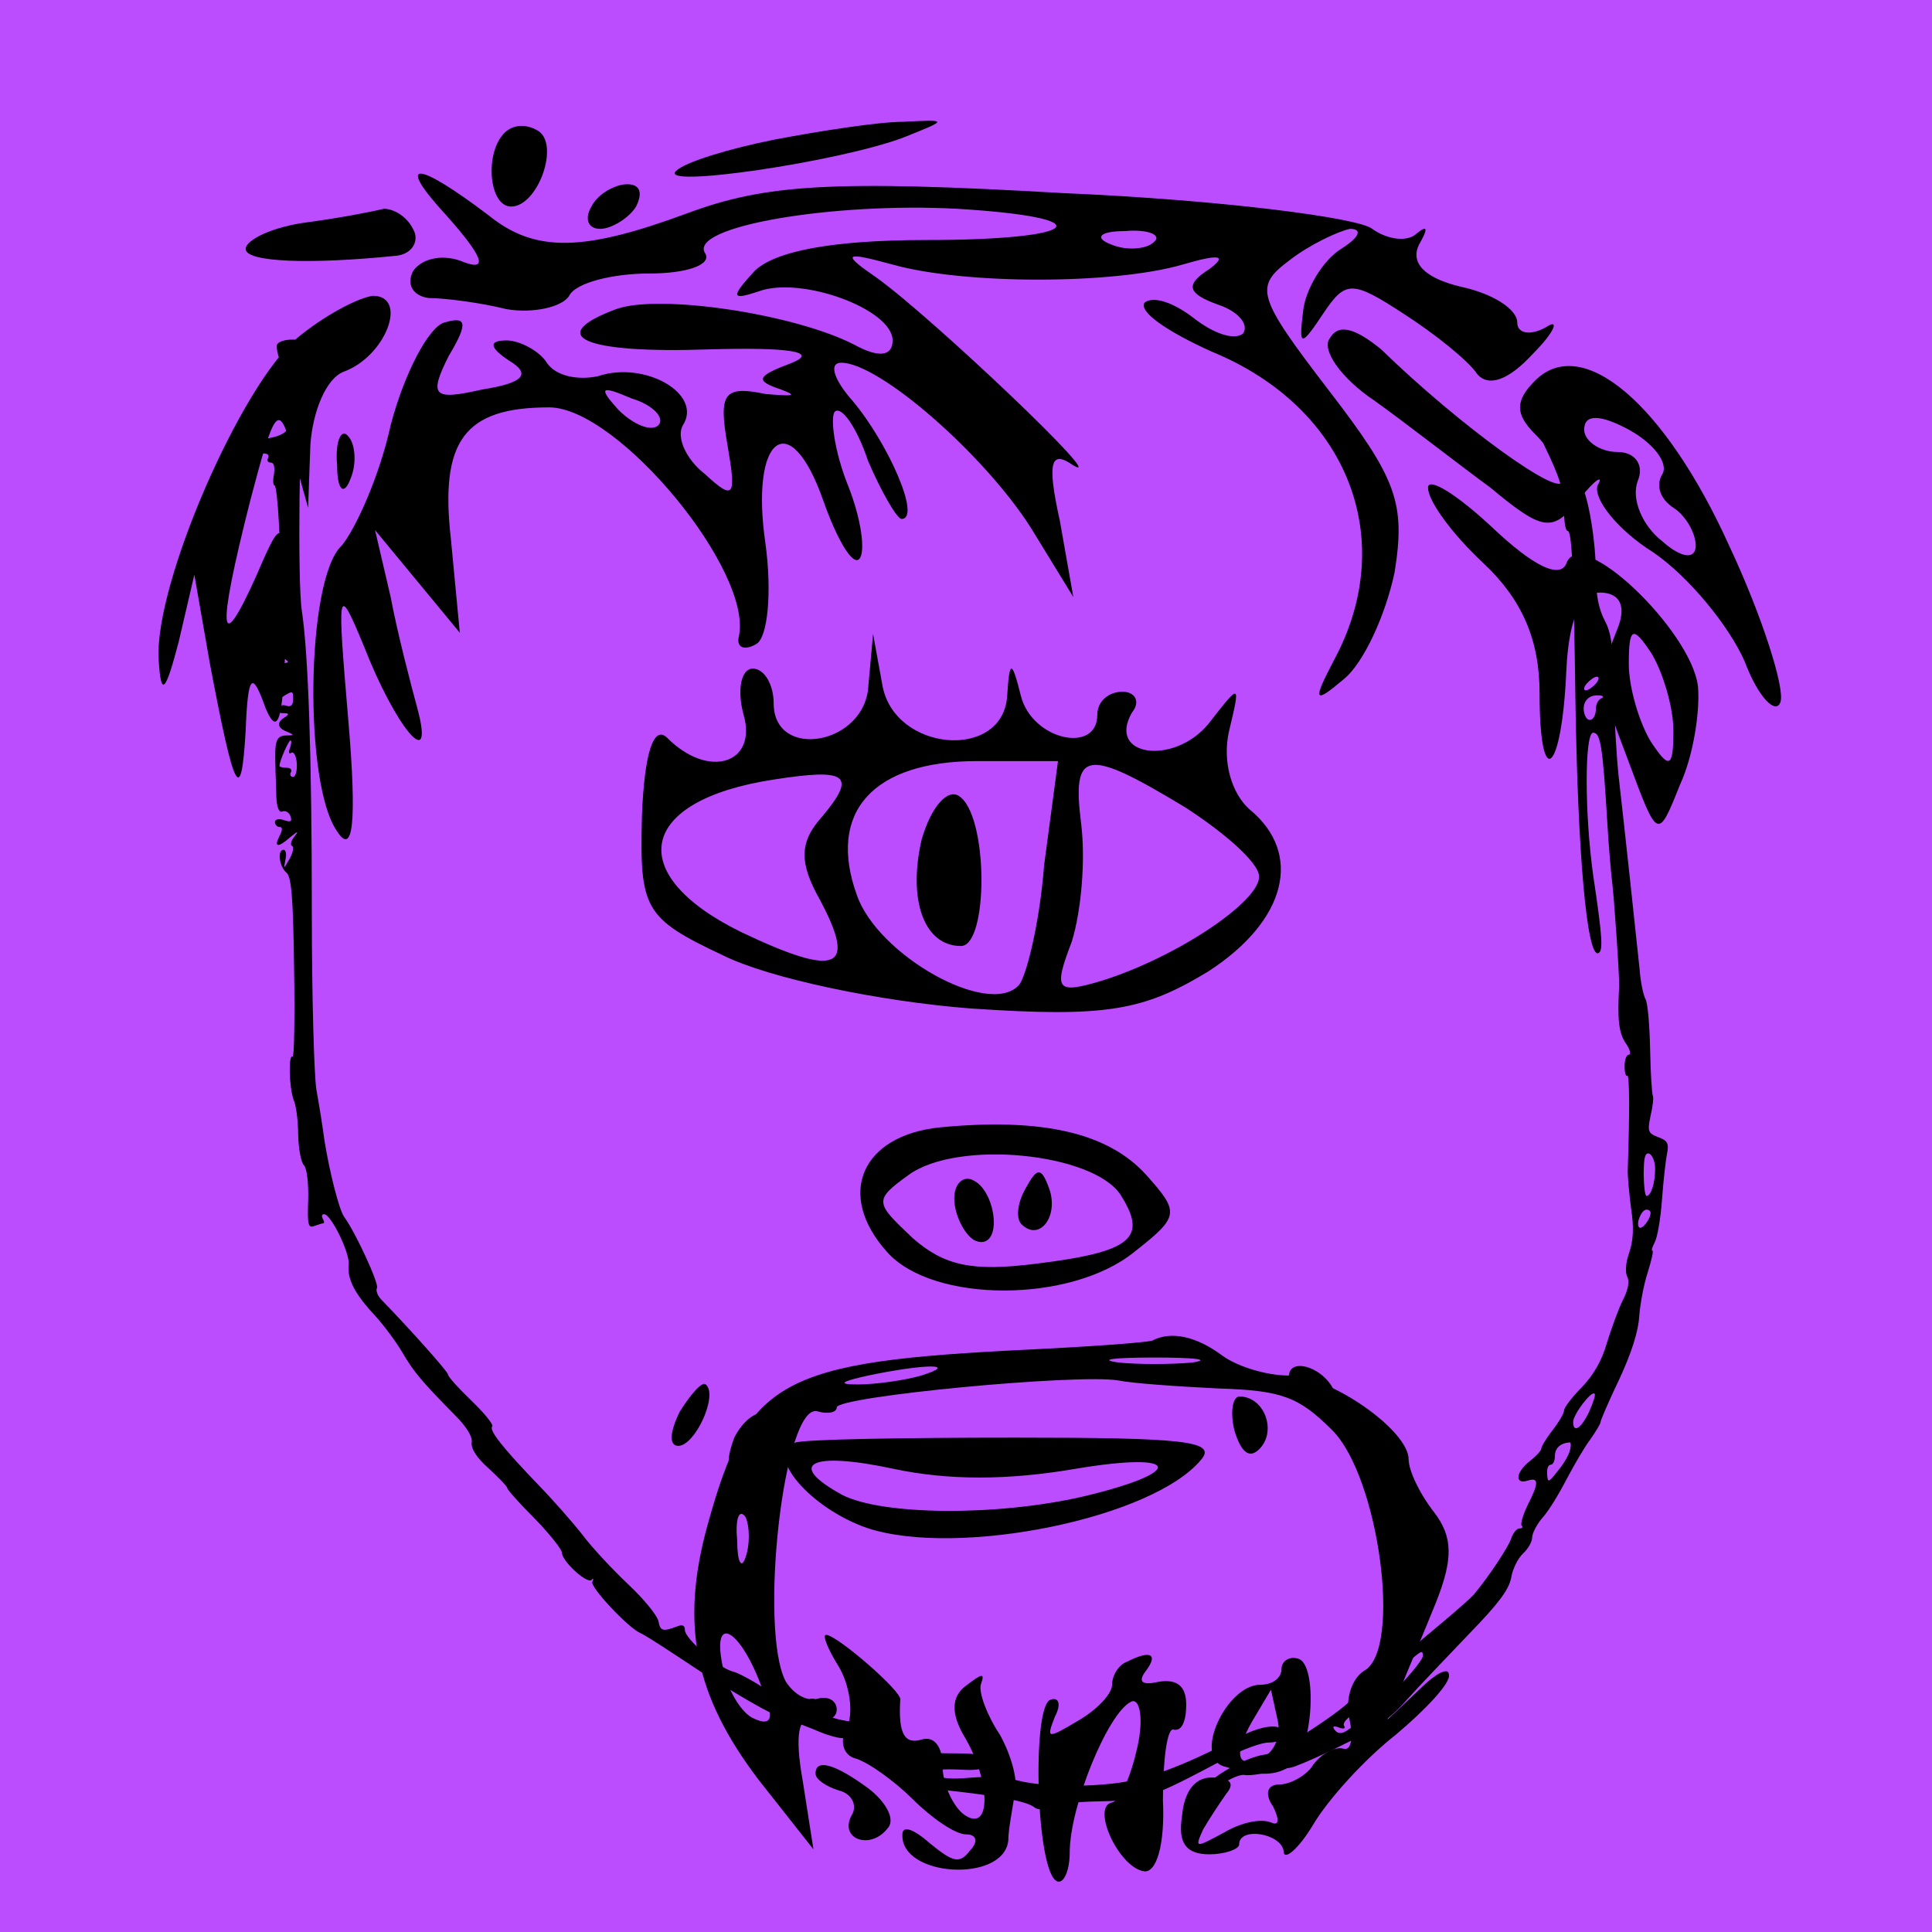
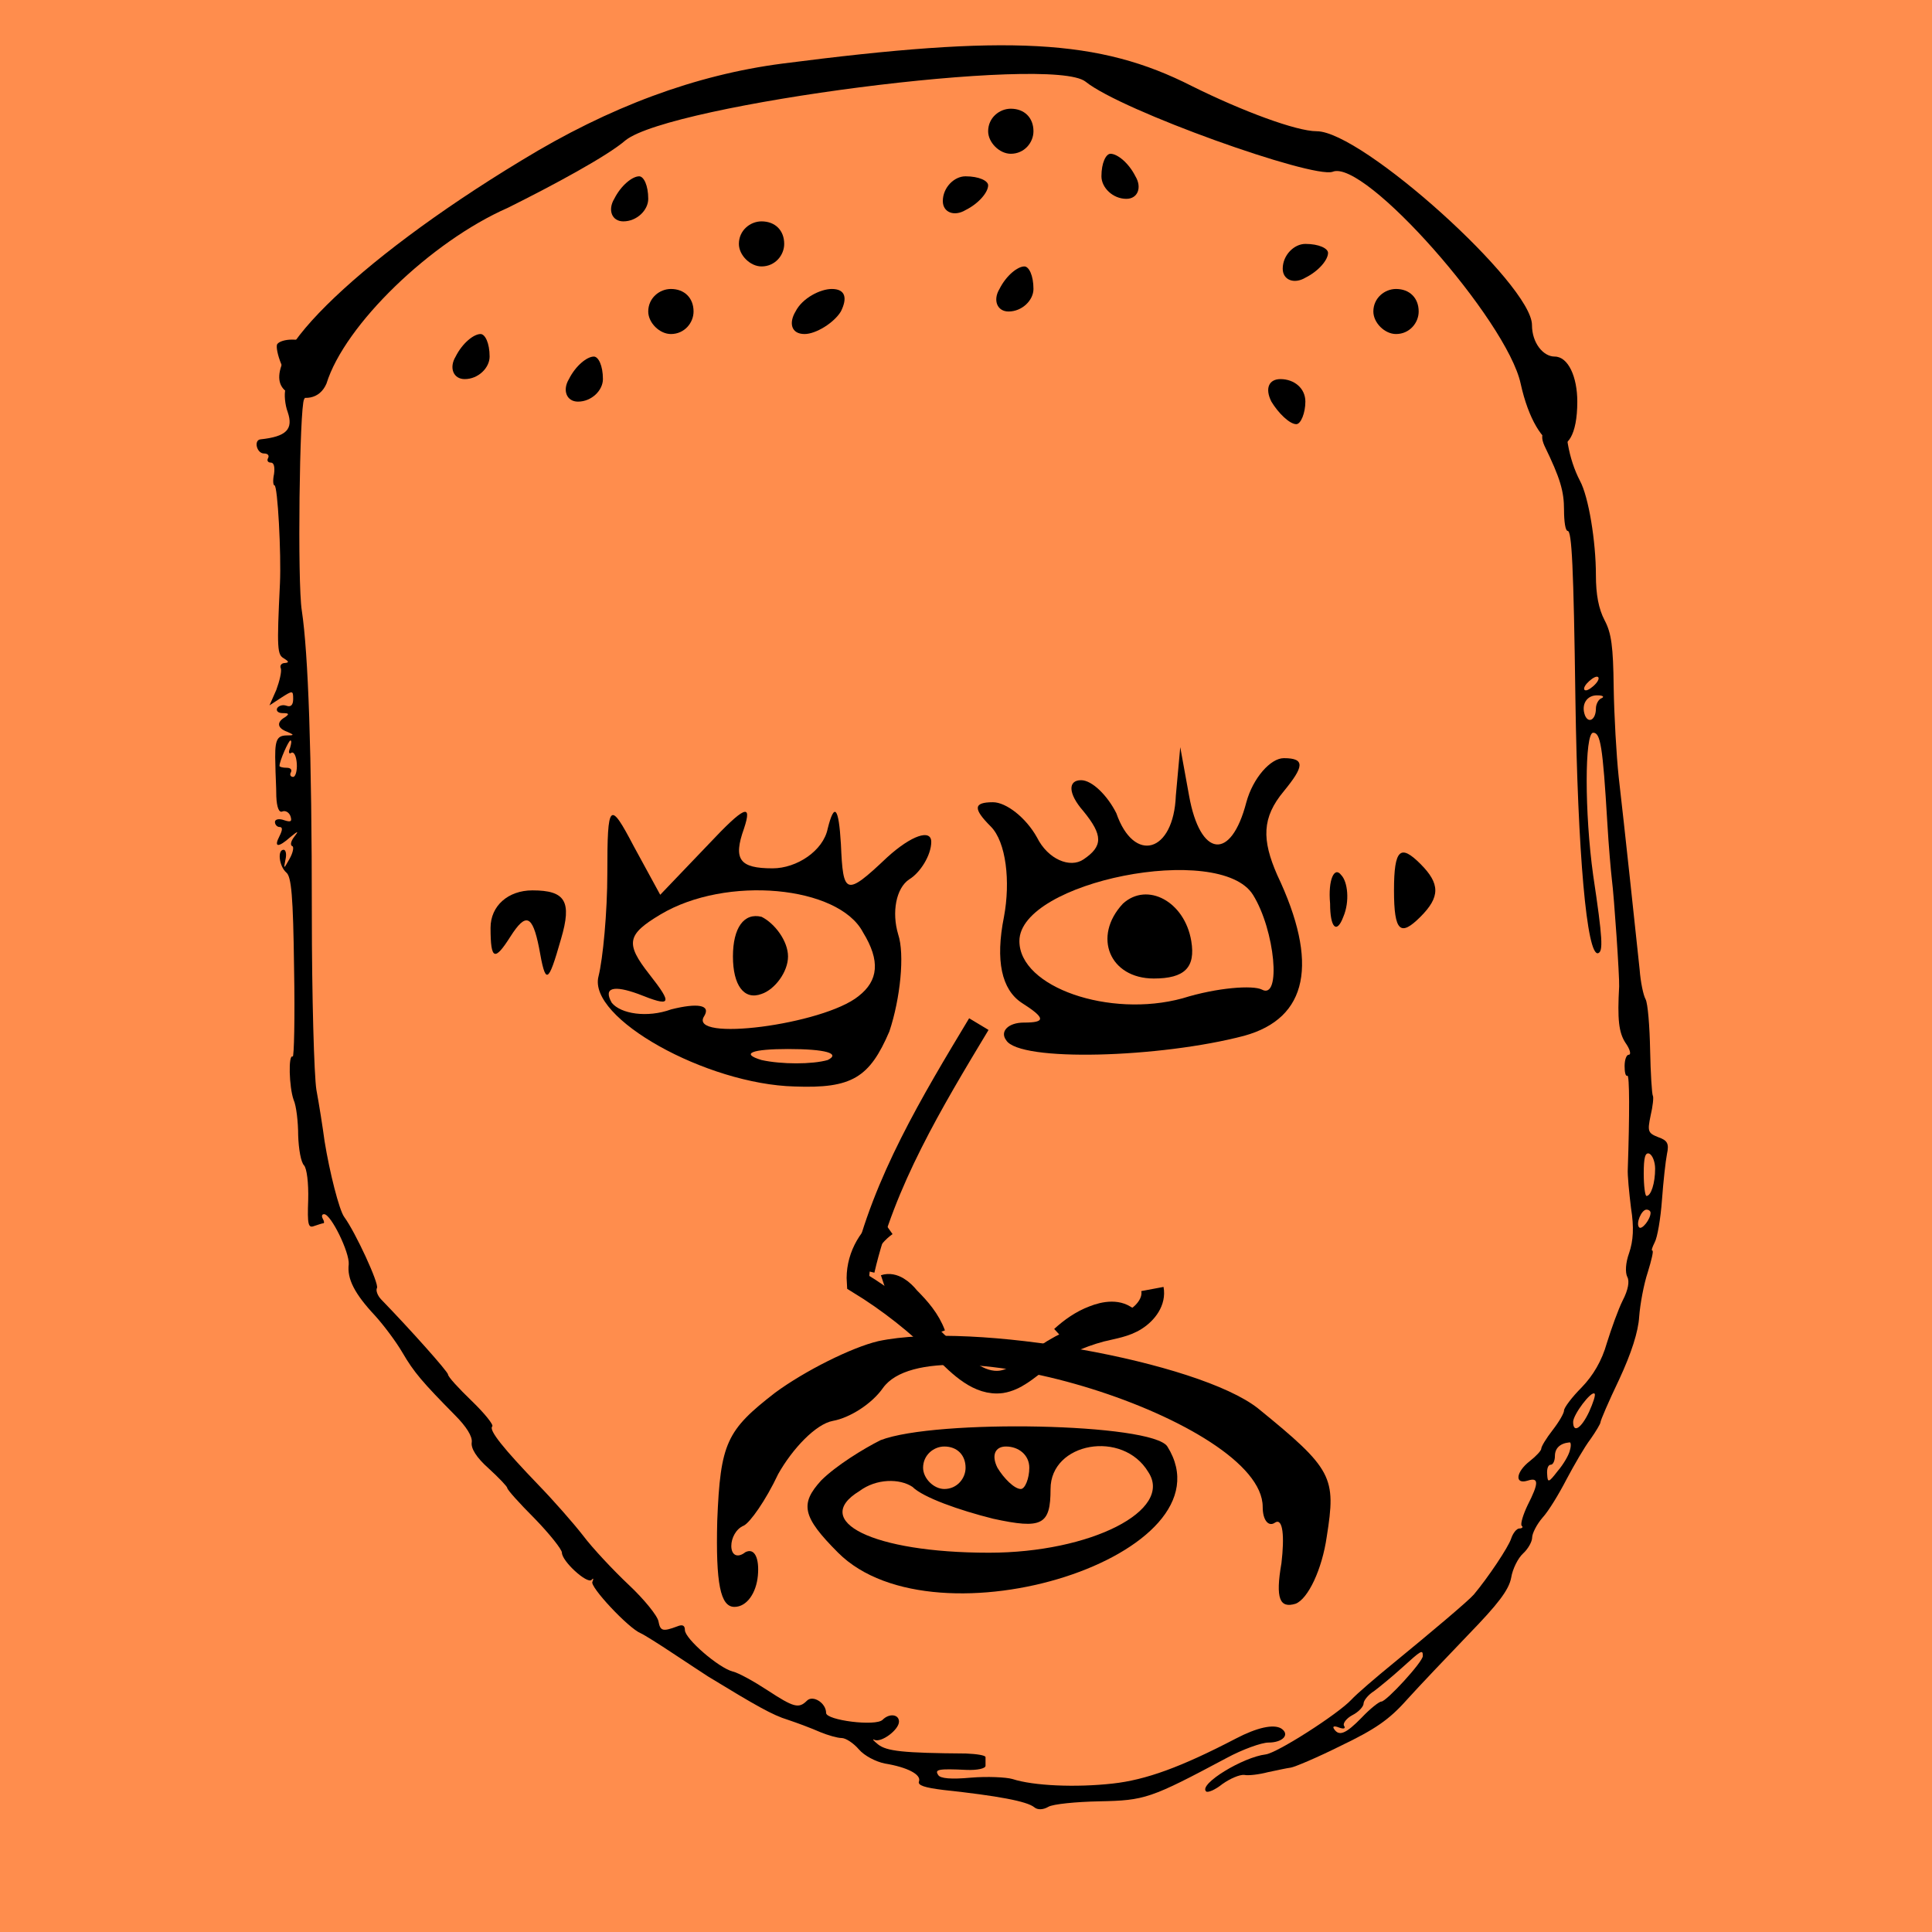
<svg xmlns="http://www.w3.org/2000/svg" width="256" height="256" viewBox="0 0 256 256" fill="none">
-   <g id="Frame 43">
-     <rect width="256" height="256" fill="#BB4DFF" />
+   <g id="Frame 46">
+     <rect width="256" height="256" fill="#4DDFFF" />
+     <rect width="256" height="256" fill="#4DDFFF" />
+     <rect width="256" height="256" fill="#FF8D4D" />
  </g>
  <g id="head">
    <path id="Vector" d="M36.733 45.604C36.552 45.905 36.794 47.112 37.276 48.259C37.759 49.406 38.001 50.915 37.82 51.579C37.639 52.243 37.759 53.631 38.121 54.597C38.906 56.89 37.94 57.856 34.5 58.218C33.595 58.339 34.017 60.089 34.983 60.089C35.466 60.089 35.707 60.331 35.526 60.693C35.345 60.995 35.466 61.296 35.888 61.296C36.311 61.296 36.431 61.9 36.311 62.805C36.13 63.65 36.19 64.314 36.371 64.314C36.794 64.314 37.276 73.428 37.095 77.291C36.673 86.043 36.733 86.767 37.639 87.25C38.303 87.672 38.303 87.793 37.759 87.853C37.276 87.853 37.035 88.216 37.216 88.578C37.337 89 37.035 90.268 36.612 91.415L35.707 93.467L37.276 92.441C38.785 91.475 38.846 91.475 38.846 92.622C38.846 93.406 38.544 93.708 38.001 93.527C37.518 93.346 36.975 93.467 36.733 93.829C36.552 94.191 36.854 94.493 37.458 94.493C38.303 94.493 38.363 94.613 37.759 95.036C36.612 95.7 36.733 96.484 38.061 96.967C39.027 97.39 39.027 97.45 37.88 97.45C36.612 97.51 36.371 98.174 36.492 101.434C36.492 102.399 36.612 104.27 36.612 105.538C36.673 106.987 36.975 107.711 37.397 107.53C37.82 107.349 38.303 107.65 38.484 108.133C38.725 108.858 38.544 108.978 37.639 108.677C36.975 108.435 36.431 108.556 36.431 108.918C36.431 109.28 36.733 109.582 37.035 109.582C37.458 109.582 37.458 109.944 37.035 110.789C36.25 112.298 36.854 112.358 38.484 110.91C39.51 110.065 39.63 110.065 38.966 110.91C38.544 111.453 38.423 111.996 38.725 112.117C38.966 112.177 38.846 112.962 38.363 113.807C37.578 115.195 37.578 115.195 37.82 113.928C38.001 113.203 37.88 112.6 37.578 112.6C36.733 112.6 36.975 114.773 37.94 115.618C38.604 116.161 38.846 118.696 38.966 128.293C39.087 134.871 38.966 140.122 38.785 140.002C38.182 139.64 38.303 144.046 38.906 145.736C39.268 146.52 39.51 148.693 39.51 150.444C39.57 152.254 39.872 154.005 40.294 154.427C40.656 154.85 40.898 156.721 40.837 159.014C40.717 162.273 40.837 162.756 41.622 162.455C42.165 162.273 42.709 162.092 42.829 162.092C43.01 162.092 42.95 161.791 42.769 161.489C42.588 161.127 42.648 160.885 42.95 160.885C43.855 160.885 46.33 165.955 46.209 167.525C45.968 169.456 46.994 171.448 49.71 174.345C50.857 175.612 52.486 177.785 53.331 179.234C54.84 181.829 55.987 183.157 60.272 187.503C61.781 189.012 62.626 190.339 62.506 191.124C62.385 191.909 63.109 193.116 64.739 194.564C66.127 195.832 67.213 196.979 67.213 197.16C67.213 197.401 68.843 199.212 70.835 201.204C72.827 203.256 74.456 205.308 74.456 205.73C74.456 206.877 77.776 209.895 78.379 209.352C78.621 209.05 78.681 209.171 78.5 209.593C78.078 210.197 83.268 215.75 84.898 216.414C85.32 216.595 87.252 217.802 89.244 219.13C91.236 220.458 93.288 221.785 93.831 222.147C100.168 226.01 102.402 227.278 104.393 227.881C105.661 228.304 107.592 229.028 108.679 229.511C109.705 229.934 110.972 230.296 111.515 230.296C112.059 230.296 113.085 230.96 113.809 231.805C114.533 232.65 116.042 233.434 117.249 233.676C120.207 234.159 122.078 235.124 121.776 236.03C121.535 236.573 122.561 236.875 124.975 237.176C132.278 237.961 136.081 238.685 137.046 239.47C137.469 239.832 138.193 239.832 138.917 239.41C139.521 239.047 142.599 238.746 145.677 238.685C151.713 238.565 152.437 238.323 162.517 232.951C164.629 231.805 167.164 230.899 168.07 230.899C170.001 230.899 170.967 229.813 169.76 229.028C168.734 228.425 166.561 228.907 163.784 230.356C156.481 234.159 151.834 235.849 147.428 236.331C142.539 236.875 136.926 236.633 134.149 235.728C133.304 235.486 130.83 235.366 128.657 235.547C126.061 235.788 124.552 235.667 124.311 235.185C123.828 234.46 124.311 234.34 128.053 234.521C129.502 234.581 130.588 234.34 130.588 233.977C130.588 233.615 130.588 233.132 130.588 232.831C130.588 232.589 129.441 232.408 127.993 232.348C119.664 232.287 117.491 232.046 116.344 231.141C115.74 230.658 115.499 230.356 115.861 230.537C116.766 230.96 119.12 229.209 119.12 228.123C119.12 227.157 117.853 226.976 116.948 227.881C116.042 228.787 109.463 227.942 109.463 226.976C109.463 225.648 107.713 224.562 106.928 225.346C105.842 226.433 105.178 226.252 101.677 223.958C99.927 222.811 97.875 221.665 97.09 221.484C95.219 221.001 90.753 217.138 90.753 215.991C90.753 215.388 90.451 215.206 89.727 215.508C87.795 216.233 87.493 216.112 87.252 214.844C87.131 214.12 85.381 211.947 83.329 210.016C81.277 208.084 78.5 205.127 77.233 203.437C75.965 201.807 73.309 198.789 71.378 196.798C66.731 191.969 64.739 189.494 65.222 189.012C65.463 188.83 64.196 187.261 62.506 185.632C60.755 183.942 59.367 182.433 59.367 182.131C59.367 181.769 54.418 176.216 50.555 172.232C50.012 171.689 49.77 170.965 49.951 170.663C50.253 170.12 47.115 163.3 45.606 161.247C44.942 160.342 43.674 155.332 43.01 151.228C42.769 149.417 42.286 146.339 41.924 144.408C41.622 142.537 41.32 132.035 41.32 121.17C41.32 99.623 40.837 86.525 39.992 80.912C39.389 77.17 39.691 53.933 40.294 52.907C40.536 52.605 40.415 52.182 40.113 52.001C39.811 51.76 39.691 50.13 39.872 48.32C40.234 45.06 40.173 45 38.665 45C37.82 45 36.975 45.241 36.733 45.604ZM38.423 99.14C38.182 99.683 38.303 99.985 38.604 99.744C38.966 99.563 39.268 100.227 39.328 101.192C39.389 102.158 39.148 102.943 38.846 102.943C38.484 102.943 38.363 102.641 38.544 102.339C38.725 101.977 38.484 101.735 38.001 101.735C37.458 101.735 37.035 101.615 37.035 101.494C37.035 100.83 38.242 98.114 38.484 98.114C38.665 98.114 38.604 98.537 38.423 99.14Z" fill="black" />
    <path id="Vector_2" d="M205.129 51.036C204.948 51.337 204.948 52.605 205.189 53.752C205.431 55.14 205.31 56.226 204.827 56.77C204.224 57.494 204.224 58.097 204.646 59.063C206.759 63.409 207.241 65.099 207.241 67.573C207.241 69.082 207.422 70.35 207.724 70.35C208.267 70.35 208.509 74.937 208.75 92.682C209.052 112.962 210.259 126.784 211.768 126.301C212.432 126.059 212.372 124.43 211.104 115.98C209.957 107.771 209.957 97.088 211.104 97.088C212.07 97.088 212.372 98.838 212.975 108.978C213.156 112.117 213.458 115.497 213.579 116.523C213.881 118.816 214.605 129.5 214.545 130.707C214.303 135.052 214.484 136.803 215.39 138.191C215.993 139.036 216.174 139.76 215.812 139.76C215.51 139.76 215.269 140.424 215.269 141.269C215.269 142.054 215.39 142.657 215.631 142.537C215.933 142.356 215.933 147.848 215.691 154.85C215.631 155.695 215.872 158.048 216.114 160.04C216.536 162.696 216.416 164.386 215.872 166.016C215.39 167.343 215.329 168.611 215.631 169.214C215.933 169.758 215.752 170.904 215.027 172.293C214.424 173.5 213.519 176.035 212.915 177.966C212.251 180.32 211.104 182.252 209.595 183.821C208.267 185.149 207.241 186.537 207.241 186.899C207.241 187.261 206.578 188.408 205.733 189.494C204.888 190.581 204.224 191.667 204.224 191.969C204.224 192.21 203.56 192.935 202.715 193.599C200.844 195.047 200.663 196.737 202.413 196.194C203.922 195.711 203.922 196.496 202.413 199.453C201.809 200.721 201.447 201.928 201.628 202.169C201.87 202.35 201.689 202.531 201.326 202.531C200.964 202.531 200.481 203.135 200.24 203.859C199.878 205.006 197.162 209.05 195.291 211.283C194.566 212.128 189.617 216.293 184.608 220.397C182.314 222.268 179.779 224.441 179.055 225.226C177.244 227.157 169.217 232.287 167.708 232.469C164.69 232.831 158.835 236.392 159.801 237.357C159.982 237.599 161.008 237.176 161.974 236.392C163 235.667 164.267 235.124 164.871 235.185C165.414 235.305 166.863 235.124 168.009 234.822C169.156 234.581 170.544 234.279 171.027 234.219C171.51 234.159 174.528 232.891 177.667 231.322C182.193 229.149 184.064 227.881 186.418 225.226C188.108 223.355 191.79 219.492 194.627 216.534C198.49 212.551 199.938 210.68 200.24 209.05C200.421 207.903 201.145 206.455 201.809 205.851C202.473 205.248 203.016 204.282 203.016 203.739C203.016 203.195 203.62 201.988 204.405 201.083C205.189 200.238 206.578 197.944 207.543 196.073C208.569 194.142 209.957 191.728 210.742 190.702C211.466 189.675 212.07 188.649 212.07 188.468C212.07 188.227 213.156 185.692 214.545 182.795C216.174 179.294 217.08 176.457 217.2 174.466C217.321 172.836 217.804 170.18 218.347 168.551C218.83 166.981 219.132 165.714 218.951 165.714C218.77 165.714 218.951 165.231 219.252 164.627C219.615 163.963 220.037 161.489 220.218 159.014C220.399 156.54 220.701 153.823 220.882 152.918C221.184 151.53 220.942 151.107 219.735 150.685C218.347 150.142 218.287 149.9 218.709 147.848C219.011 146.581 219.132 145.373 219.011 145.192C218.89 145.011 218.709 142.235 218.649 139.096C218.589 136.018 218.347 132.94 218.045 132.397C217.744 131.854 217.381 130.103 217.261 128.474C216.838 124.49 215.209 109.159 214.484 102.943C214.182 100.106 213.881 94.794 213.82 91.052C213.76 85.68 213.519 83.87 212.613 82.18C211.829 80.671 211.466 78.8 211.466 76.204C211.466 71.738 210.501 65.823 209.354 63.711C207.845 60.813 207.181 57.011 207.604 53.691C207.966 50.673 207.905 50.432 206.759 50.432C206.034 50.432 205.31 50.673 205.129 51.036ZM211.466 90.569C211.044 91.052 210.44 91.475 210.139 91.475C209.776 91.475 209.837 91.052 210.259 90.569C210.682 90.087 211.285 89.664 211.587 89.664C211.949 89.664 211.889 90.087 211.466 90.569ZM212.251 92.501C211.829 92.622 211.466 93.285 211.466 93.889C211.466 95.338 210.501 95.941 210.018 94.794C209.475 93.346 210.259 92.078 211.708 92.139C212.372 92.139 212.613 92.32 212.251 92.501ZM219.313 154.85C219.313 156.781 218.77 158.471 218.166 158.471C217.985 158.471 217.804 157.143 217.804 155.513C217.804 153.401 217.985 152.677 218.528 152.858C218.951 153.039 219.313 153.944 219.313 154.85ZM218.709 160.704C218.709 161.549 217.562 162.998 217.2 162.636C216.717 162.153 217.502 160.282 218.166 160.282C218.468 160.282 218.709 160.463 218.709 160.704ZM210.561 187.08C209.535 189.253 208.449 189.977 208.449 188.408C208.449 187.442 210.863 184.243 211.285 184.666C211.466 184.787 211.104 185.873 210.561 187.08ZM208.026 192.15C207.905 192.754 207.181 194.021 206.396 194.927C205.189 196.496 205.069 196.496 205.008 195.349C204.948 194.625 205.129 194.082 205.491 194.082C205.793 194.082 206.034 193.538 206.034 192.935C206.034 191.909 206.698 191.245 207.966 191.124C208.147 191.064 208.207 191.547 208.026 192.15ZM188.531 219.431C188.531 220.216 183.702 225.467 183.038 225.467C182.737 225.467 181.529 226.433 180.443 227.58C178.33 229.752 177.425 230.115 176.761 229.089C176.52 228.726 176.822 228.666 177.425 228.907C178.089 229.149 178.33 229.028 178.089 228.666C177.908 228.364 178.391 227.7 179.175 227.278C180.02 226.855 180.684 226.131 180.684 225.709C180.684 225.346 181.288 224.562 182.073 224.079C182.797 223.536 184.487 222.147 185.754 221.001C188.35 218.647 188.531 218.526 188.531 219.431Z" fill="black" />
  </g>
-   <g>
-     <path d="M66.84 17.613C64.18 20.273 64.771 27.369 67.727 27.369C71.274 27.369 74.23 19.091 71.274 17.317C69.796 16.43 68.023 16.43 66.84 17.613Z" fill="black" />
-     <path d="M102.608 18.5C96.696 19.682 90.784 21.456 89.602 22.639C86.941 25.004 111.181 21.456 119.753 18.204C125.665 15.839 125.665 15.839 119.753 16.134C116.501 16.134 108.816 17.317 102.608 18.5Z" fill="black" />
-     <path d="M59.155 28.552C63.884 33.873 64.771 35.943 61.52 34.761C58.859 33.578 55.903 34.169 54.721 35.943C53.834 37.717 54.721 39.195 56.79 39.491C58.859 39.491 63.589 40.082 67.136 40.969C70.683 41.561 74.526 40.674 75.413 39.195C76.3 37.421 81.325 36.239 86.055 36.239C91.08 36.239 94.331 35.056 93.445 33.578C91.08 30.03 110.294 26.778 126.848 27.665C146.357 28.847 143.401 31.804 122.709 31.804C110.294 31.804 102.608 33.282 99.948 35.943C96.696 39.491 96.992 39.787 100.539 38.604C106.155 36.535 118.275 40.969 118.275 45.109C118.275 47.178 116.501 47.474 113.25 45.7C105.269 41.561 87.237 38.9 81.62 40.969C72.161 44.517 77.186 46.883 94.036 46.291C104.382 45.996 108.52 46.587 104.973 48.065C100.243 49.839 99.948 50.43 103.495 51.613C105.86 52.5 104.973 52.5 101.426 52.204C95.809 51.022 95.218 52.204 96.4 59.005C97.583 65.805 97.287 66.396 93.445 62.848C90.784 60.779 89.602 57.822 90.489 56.344C93.149 52.204 85.463 47.77 79.256 49.839C76.595 50.43 73.639 49.839 72.457 48.065C71.57 46.587 68.91 45.109 67.136 45.109C64.771 45.109 64.771 45.996 67.431 47.77C70.388 49.544 69.501 50.726 63.884 51.613C57.381 53.091 56.79 52.5 59.45 47.178C62.111 42.743 61.815 41.856 58.859 42.743C56.79 43.335 53.538 49.544 51.765 56.344C50.287 63.144 47.035 70.24 45.261 72.309C40.532 76.744 40.236 103.945 44.67 110.154C46.739 113.406 47.331 109.267 46.148 95.371C44.67 77.927 44.67 77.04 48.217 85.614C52.356 96.258 57.677 102.762 55.312 93.892C54.425 90.64 52.651 83.84 51.765 79.109L49.695 70.24L55.312 77.04L60.928 83.84L59.746 71.422C58.268 58.413 61.52 53.978 72.752 53.978C81.916 53.978 99.948 75.857 97.879 84.431C97.583 85.909 98.765 86.205 100.243 85.318C101.721 84.431 102.313 78.518 101.426 72.014C99.357 57.822 104.677 53.683 109.111 66.396C110.885 71.422 112.954 74.97 113.841 74.083C114.728 73.196 114.137 68.761 112.363 64.326C110.589 59.892 109.998 55.457 110.589 54.57C111.476 53.683 113.545 56.639 115.023 61.074C116.797 65.213 118.866 68.761 119.458 68.761C122.118 68.761 117.684 58.709 112.954 53.091C110.589 50.43 109.703 48.065 111.476 48.065C116.501 48.065 130.395 60.187 136.602 69.944L142.219 79.109L140.445 69.057C138.672 61.074 139.263 59.596 142.219 61.666C147.244 64.622 123.596 42.152 116.206 36.83C111.476 33.578 111.772 33.282 118.275 35.056C127.734 37.717 147.54 37.717 156.703 35.056C161.729 33.578 162.615 33.873 160.251 35.648C156.999 37.717 157.295 38.9 161.433 40.378C164.093 41.265 165.571 43.039 164.685 44.222C163.502 45.109 160.842 44.222 158.181 42.152C155.521 40.082 152.861 39.195 151.678 40.082C150.791 41.265 154.634 43.926 160.546 46.587C178.578 53.978 185.377 71.422 176.804 87.388C173.848 93.005 174.144 93.301 177.987 90.049C180.647 87.979 183.603 81.475 184.786 75.857C186.264 66.692 185.081 63.439 176.213 51.909C166.458 39.195 166.163 38.013 170.892 34.465C173.553 32.395 177.396 30.621 178.874 30.326C180.647 30.326 180.056 31.508 177.691 32.987C175.326 34.465 172.961 38.308 172.666 41.265C172.075 45.996 172.37 45.996 175.326 41.561C178.282 37.126 179.169 37.126 185.968 41.561C190.106 44.222 194.54 47.77 195.723 49.544C197.201 51.317 199.861 50.43 203.113 46.883C206.069 43.926 206.66 42.152 204.887 43.335C202.817 44.517 201.044 44.222 201.044 42.743C201.044 40.969 197.792 38.9 193.654 38.013C188.628 36.83 186.855 34.761 188.037 32.395C189.22 30.326 189.22 29.734 187.742 30.917C186.559 32.1 183.899 31.804 181.83 30.326C180.056 28.847 161.729 26.482 141.036 25.595C110.294 23.821 101.426 24.412 91.08 28.256C77.482 33.282 70.979 33.578 64.771 28.552C55.016 21.16 52.356 21.16 59.155 28.552ZM152.861 32.1C151.974 32.987 149.313 33.282 147.244 32.395C144.879 31.508 145.766 30.621 149.018 30.621C152.269 30.326 154.043 31.213 152.861 32.1ZM87.237 56.344C86.35 57.231 83.985 56.344 81.916 54.274C79.256 51.317 79.551 51.022 83.69 52.796C86.646 53.683 88.124 55.457 87.237 56.344Z" fill="black" />
-     <path d="M78.369 27.369C77.482 28.848 77.778 30.326 79.551 30.326C81.029 30.326 83.394 28.848 84.281 27.369C85.168 25.596 84.872 24.413 83.099 24.413C81.621 24.413 79.256 25.596 78.369 27.369Z" fill="black" />
-     <path d="M40.827 29.439C36.098 30.03 32.55 31.804 32.55 32.987C32.55 34.761 41.123 35.057 52.651 33.874C54.721 33.578 55.607 31.804 54.721 30.326C53.834 28.552 52.06 27.665 50.878 27.665C49.695 27.961 45.261 28.848 40.827 29.439Z" fill="black" />
-     <path d="M39.349 44.813C31.959 51.022 20.431 77.335 21.022 87.388C21.317 92.414 21.909 91.823 23.682 85.023L25.752 76.153L27.821 87.979C31.072 105.127 31.959 106.901 32.55 96.849C32.846 89.162 33.437 88.866 35.211 93.892C36.984 98.032 37.576 94.779 37.871 83.544C37.871 67.874 37.576 67.874 34.028 76.153C29.003 87.388 28.707 83.84 33.142 66.396C36.393 53.978 36.984 53.091 38.758 59.892L40.827 67.283L41.123 59.005C41.418 54.57 43.192 50.135 45.557 49.248C51.173 47.178 54.129 39.196 49.4 39.196C47.331 39.491 42.897 41.856 39.349 44.813Z" fill="black" />
-     <path d="M176.213 44.813C175.031 46.291 177.691 50.135 182.125 53.091C186.264 56.048 193.062 61.37 197.496 64.622C204.591 70.535 205.773 70.535 209.321 66.1C211.39 63.439 212.572 62.848 211.685 64.326C211.094 66.1 214.346 70.24 219.075 73.196C223.805 76.448 229.126 82.953 231.195 87.683C232.969 92.414 235.334 94.779 235.925 93.005C236.516 91.231 233.56 81.77 229.126 72.309C220.553 53.387 209.616 44.222 203.408 50.43C200.748 53.091 200.748 54.865 203.408 57.526C205.478 59.596 206.956 62.257 206.956 63.735C206.956 66.1 193.654 56.639 183.012 46.291C179.76 43.63 177.395 42.743 176.213 44.813ZM220.258 62.848C219.371 64.326 219.962 66.1 221.736 67.283C223.214 68.17 224.692 70.535 224.692 72.309C224.692 74.083 222.918 74.083 220.258 71.718C217.597 69.648 216.119 66.1 217.006 63.735C217.893 61.665 216.711 59.892 214.346 59.892C211.981 59.892 209.912 58.413 209.912 56.935C209.912 54.865 211.981 54.865 215.824 56.935C219.075 58.709 221.145 61.37 220.258 62.848Z" fill="black" />
-     <path d="M44.67 61.666C44.67 64.918 45.557 65.805 46.444 63.44C47.331 61.37 47.035 58.709 46.148 57.822C45.261 56.64 44.375 58.414 44.67 61.666Z" fill="black" />
-     <path d="M189.219 64.622C189.219 66.396 192.471 70.831 196.61 74.675C201.635 79.405 204 84.727 204 91.823C204 105.127 206.956 102.467 207.547 88.866C207.842 82.362 209.32 78.518 211.981 78.518C214.641 78.518 215.528 80.292 214.346 83.249C211.685 90.049 211.685 90.049 215.824 100.988C219.667 111.336 219.667 111.336 222.623 103.945C224.396 100.101 225.283 94.188 224.987 90.936C224.101 83.544 209.32 69.353 207.547 74.675C206.66 76.744 203.113 74.97 197.792 69.944C193.062 65.509 189.219 63.144 189.219 64.622ZM221.736 96.849C221.736 101.875 221.145 101.875 218.78 98.327C217.302 95.962 215.824 91.231 215.824 87.979C215.824 82.953 216.415 82.953 218.78 86.501C220.258 88.866 221.736 93.597 221.736 96.849Z" fill="black" />
+   <g id="hair">
+     <path id="Vector" d="M103.61 8.433C92.201 9.926 80.791 14.106 69.081 21.272C46.862 34.707 32.75 48.74 38.155 52.024C40.257 53.218 42.358 52.92 43.259 50.83C45.661 43.067 57.071 32.02 67.279 27.542C73.285 24.556 80.491 20.674 82.893 18.585C88.898 13.807 139.341 7.239 143.845 10.822C148.649 14.703 173.87 23.66 176.572 22.765C180.776 20.973 199.692 42.47 201.494 50.83C203.595 60.384 209 62.175 209 53.218C209 49.934 207.799 47.247 205.997 47.247C204.496 47.247 202.995 45.456 202.995 43.067C202.995 37.693 180.476 17.39 174.471 17.39C171.768 17.39 164.562 14.703 157.957 11.419C145.646 5.149 133.636 4.552 103.61 8.433Z" fill="black" />
+     <path id="Vector_2" d="M130.934 17.39C130.934 18.883 132.435 20.376 133.936 20.376C135.738 20.376 136.939 18.883 136.939 17.39C136.939 15.599 135.738 14.405 133.936 14.405C132.435 14.405 130.934 15.599 130.934 17.39Z" fill="black" />
+     <path id="Vector_3" d="M145.946 23.362C145.946 24.855 147.448 26.347 149.249 26.347C150.751 26.347 151.351 24.855 150.45 23.362C149.549 21.57 148.048 20.376 147.147 20.376C146.547 20.376 145.946 21.57 145.946 23.362Z" fill="black" />
+     <path id="Vector_4" d="M81.391 26.347C80.491 27.84 81.091 29.333 82.593 29.333C84.394 29.333 85.895 27.84 85.895 26.347C85.895 24.556 85.295 23.362 84.694 23.362C83.793 23.362 82.292 24.556 81.391 26.347Z" fill="black" />
+     <path id="Vector_5" d="M124.929 26.646C124.929 28.139 126.43 28.736 127.931 27.84C129.733 26.944 130.934 25.452 130.934 24.556C130.934 23.959 129.733 23.362 127.931 23.362C126.43 23.362 124.929 24.855 124.929 26.646Z" fill="black" />
+     <path id="Vector_6" d="M97.906 32.319C97.906 33.812 99.407 35.304 100.908 35.304C102.71 35.304 103.911 33.812 103.911 32.319C103.911 30.527 102.71 29.333 100.908 29.333C99.407 29.333 97.906 30.527 97.906 32.319Z" fill="black" />
+     <path id="Vector_7" d="M169.967 35.603C169.967 37.096 171.468 37.693 172.969 36.797C174.771 35.901 175.972 34.409 175.972 33.513C175.972 32.916 174.771 32.319 172.969 32.319C171.468 32.319 169.967 33.812 169.967 35.603Z" fill="black" />
+     <path id="Vector_8" d="M132.435 38.29C131.534 39.783 132.135 41.276 133.636 41.276C135.437 41.276 136.939 39.783 136.939 38.29C136.939 36.499 136.338 35.304 135.738 35.304C134.837 35.304 133.336 36.499 132.435 38.29Z" fill="black" />
+     <path id="Vector_9" d="M85.895 41.276C85.895 42.769 87.397 44.261 88.898 44.261C90.7 44.261 91.9 42.769 91.9 41.276C91.9 39.484 90.7 38.29 88.898 38.29C87.397 38.29 85.895 39.484 85.895 41.276Z" fill="black" />
+     <path id="Vector_10" d="M105.412 41.276C104.511 42.769 104.811 44.261 106.613 44.261C108.114 44.261 110.516 42.769 111.417 41.276C112.318 39.484 112.018 38.29 110.216 38.29C108.715 38.29 106.313 39.484 105.412 41.276Z" fill="black" />
+     <path id="Vector_11" d="M181.977 41.276C181.977 42.769 183.478 44.261 184.98 44.261C186.781 44.261 187.982 42.769 187.982 41.276C187.982 39.484 186.781 38.29 184.98 38.29C183.478 38.29 181.977 39.484 181.977 41.276Z" fill="black" />
+     <path id="Vector_12" d="M60.374 47.247C59.473 48.74 60.073 50.233 61.575 50.233C63.376 50.233 64.877 48.74 64.877 47.247C64.877 45.456 64.277 44.261 63.676 44.261C62.776 44.261 61.274 45.456 60.374 47.247Z" fill="black" />
+     <path id="Vector_13" d="M75.386 50.233C74.486 51.726 75.086 53.218 76.587 53.218C78.389 53.218 79.89 51.726 79.89 50.233C79.89 48.441 79.29 47.247 78.689 47.247C77.788 47.247 76.287 48.441 75.386 50.233Z" fill="black" />
+     <path id="Vector_14" d="M168.466 53.218C169.366 54.711 170.868 56.204 171.768 56.204C172.369 56.204 172.969 54.711 172.969 53.218C172.969 51.427 171.468 50.233 169.667 50.233C168.165 50.233 167.565 51.427 168.466 53.218Z" fill="black" />
  </g>
-   <g id="Frame 11">
-     <path id="Vector" d="M115.074 90.739C114.767 98.703 102.515 100.847 102.515 93.189C102.515 90.739 101.29 88.595 99.758 88.595C98.227 88.595 97.614 91.351 98.533 94.721C100.371 101.153 93.939 103.297 88.425 97.784C86.587 95.946 85.362 99.928 85.056 108.198C84.75 120.45 85.362 121.675 95.777 126.576C101.903 129.639 116.605 132.702 128.551 133.621C146.623 134.847 151.524 133.928 160.101 128.72C170.515 121.982 172.659 113.099 165.614 107.279C163.164 105.135 161.938 100.847 162.857 96.865C164.389 90.432 164.389 90.432 160.101 95.946C155.506 101.459 146.623 100.234 149.993 94.414C151.218 92.883 150.299 91.658 148.767 91.658C146.929 91.658 145.398 92.883 145.398 94.721C145.398 99.928 136.821 98.09 135.29 92.27C134.065 87.369 133.758 87.369 133.452 92.27C132.839 100.847 118.443 99.621 116.912 90.739L115.686 84L115.074 90.739ZM108.948 108.198C105.885 111.567 105.885 114.324 108.641 119.225C113.542 128.414 111.092 129.639 98.227 123.513C82.606 115.856 84.443 106.054 102.515 103.297C112.317 101.766 113.542 102.685 108.948 108.198ZM138.353 114.63C137.74 122.594 135.903 129.639 134.984 130.558C131.002 134.847 116.299 126.576 113.542 118.612C109.56 107.585 115.686 100.847 129.47 100.847H140.191L138.353 114.63ZM157.038 106.973C162.245 110.342 166.839 114.324 166.839 116.162C166.839 119.531 155.812 126.883 146.011 129.946C139.884 131.784 139.578 131.171 142.029 124.739C143.254 120.757 143.866 114.018 143.254 109.117C142.029 99.315 143.866 99.009 157.038 106.973Z" fill="black" />
-     <path id="Vector_2" d="M122.119 111.261C120.281 119.225 122.425 125.351 127.326 125.351C131.002 125.351 131.002 107.892 127.02 105.441C125.488 104.522 123.344 106.973 122.119 111.261Z" fill="black" />
+   <g id="Frame 20">
+     <path id="Vector" d="M155.805 105.424C155.513 113.015 150.258 114.475 147.922 107.759C146.754 105.424 144.71 103.38 143.25 103.38C141.498 103.38 141.498 105.132 143.542 107.467C146.17 110.679 146.17 112.139 143.542 113.891C141.79 115.059 138.87 113.891 137.41 110.971C135.951 108.343 133.323 106.3 131.571 106.3C128.943 106.3 128.943 107.175 131.279 109.511C133.323 111.555 133.907 116.811 133.031 121.482C131.863 127.322 132.739 131.118 135.367 132.87C138.578 134.914 138.578 135.497 135.659 135.497C133.615 135.497 132.447 136.665 133.323 137.833C135.075 140.753 153.761 140.169 164.857 137.249C173.324 134.914 174.784 127.614 169.236 115.935C167.192 111.263 167.192 108.343 170.112 104.84C172.74 101.628 173.032 100.46 170.112 100.46C168.36 100.46 166.024 103.088 165.148 106.3C163.105 114.183 159.017 113.599 157.557 105.424L156.389 99L155.805 105.424ZM166.024 118.563C168.944 123.234 169.82 132.578 167.192 131.118C166.024 130.534 161.353 130.826 156.681 132.286C147.046 134.914 135.075 130.826 135.075 124.694C135.075 116.811 161.645 111.555 166.024 118.563Z" fill="black" />
+     <path id="Vector_2" d="M148.798 119.731C144.711 124.11 147.047 129.658 152.886 129.658C156.974 129.658 158.434 128.198 157.85 124.694C156.974 119.439 152.01 116.811 148.798 119.731Z" fill="black" />
+     <path id="Vector_3" d="M80.475 115.643C80.475 120.899 79.891 127.03 79.307 129.366C77.847 134.914 93.614 143.673 105.293 143.965C112.885 144.257 115.221 142.797 117.848 136.666C119.308 132.286 119.892 126.446 119.016 123.818C118.14 120.899 118.724 117.687 120.476 116.519C121.936 115.643 123.396 113.307 123.396 111.555C123.396 109.803 120.768 110.679 117.556 113.599C112.009 118.855 111.717 118.563 111.425 111.847C111.133 106.884 110.549 106.3 109.673 109.803C109.089 112.723 105.585 115.059 102.373 115.059C97.994 115.059 97.118 113.891 98.578 109.803C99.746 106.3 98.578 106.884 93.906 111.847L87.483 118.563L83.979 112.139C80.767 106.008 80.475 106.3 80.475 115.643ZM114.345 123.526C116.68 127.322 116.389 129.95 113.761 131.994C109.089 135.79 90.986 138.125 93.322 134.622C94.198 133.162 92.446 132.87 88.942 133.746C85.731 134.914 82.227 134.33 81.059 132.87C79.891 130.826 81.351 130.534 84.563 131.702C88.942 133.454 89.234 133.162 86.023 129.074C82.811 124.986 83.103 123.818 87.483 121.191C96.242 115.935 111.133 117.395 114.345 123.526ZM109.673 140.461C107.629 141.045 103.541 141.045 100.914 140.461C97.994 139.585 99.746 139.001 104.417 139.001C109.381 139.001 111.425 139.585 109.673 140.461Z" fill="black" />
+     <path id="Vector_4" d="M97.118 126.738C97.118 130.534 98.578 132.578 100.914 131.702C102.665 131.118 104.417 128.782 104.417 126.738C104.417 124.694 102.665 122.359 100.914 121.483C98.578 120.899 97.118 122.942 97.118 126.738Z" fill="black" />
+     <path id="Vector_5" d="M184.712 117.979C184.712 123.526 185.588 124.11 188.215 121.482C190.843 118.855 190.843 117.103 188.215 114.475C185.588 111.847 184.712 112.431 184.712 117.979Z" fill="black" />
+     <path id="Vector_6" d="M176.244 119.731C176.244 122.942 177.12 123.818 177.996 121.483C178.872 119.439 178.58 116.811 177.704 115.935C176.828 114.767 175.952 116.519 176.244 119.731Z" fill="black" />
+     <path id="Vector_7" d="M65 122.943C65 127.322 65.584 127.322 67.628 124.11C69.672 120.899 70.548 121.191 71.424 125.57C72.299 130.534 72.591 130.534 74.343 124.402C75.803 119.439 74.927 117.979 70.548 117.979C67.336 117.979 65 120.023 65 122.943Z" fill="black" />
  </g>
-   <g id="Frame 23">
-     <path id="Vector" d="M124.61 149.378C114.126 150.426 110.719 158.289 117.534 165.889C123.562 172.703 141.907 172.703 150.294 165.889C156.322 161.172 156.322 160.648 151.867 155.668C146.887 150.164 138.238 148.068 124.61 149.378ZM148.46 158.289C152.129 164.055 150.032 165.889 137.19 167.462C128.803 168.51 125.134 167.724 120.941 164.055C115.961 159.337 115.699 159.075 120.417 155.668C126.969 150.951 144.79 152.785 148.46 158.289Z" fill="black" />
-     <path id="Vector_2" d="M126.445 158.813C126.445 160.91 127.755 163.531 129.065 164.317C130.638 165.103 131.686 164.055 131.686 161.958C131.686 159.862 130.638 157.241 129.065 156.454C127.755 155.668 126.445 156.717 126.445 158.813Z" fill="black" />
-     <path id="Vector_3" d="M135.879 157.503C134.831 159.337 134.569 161.434 135.355 162.22C137.714 164.579 140.335 161.172 139.024 157.503C137.976 154.62 137.452 154.62 135.879 157.503Z" fill="black" />
+   <style type="text/css">
+ 	.st0{fill:none;stroke:#000000;stroke-width:3;stroke-miterlimit:10;}
+ </style>
+   <g id="Frame_25">
+     <path d="M115.2,165.7c0.3-0.2,0.7-0.4,1.1-0.6l8-14.8c4.9-8.9,7.9-16.3,6.7-16.3c-1.2,0-6.2,7.7-11.1,17.3   c-4.8,9.2-7.2,14.9-6.7,16.7C113.4,167.1,114.1,166.3,115.2,165.7z" />
  </g>
-   <g id="Frame 26">
+   <path class="st0" d="M117.4,162.3c-2.4,1.7-3.9,4.6-3.7,7.6c4.1,2.5,7.9,5.5,11.3,8.9c2.2,2.2,4.7,4.7,7.7,4.3  c1.9-0.3,3.4-1.7,4.9-2.8c2.5-1.9,5.3-3.2,8.3-4c1.6-0.4,3.2-0.6,4.6-1.5s2.5-2.4,2.2-4" />
+   <path class="st0" d="M117.2,170.4c1.2-0.4,2.4,0.6,3.2,1.6c1.4,1.4,2.7,2.9,3.4,4.8" />
+   <path class="st0" d="M140.7,177.2c1.2-1.1,2.6-2.1,4.2-2.7c1.5-0.6,3.4-0.9,4.6,0.3c0.1,0.1,0.3,0.3,0.5,0.2s-0.2-0.4-0.1-0.2" />
+   <path class="st0" d="M129.7,135.7c-6.2,10.3-12.6,20.9-15.3,32.6" />
+   <g id="Frame 27">
    <g id="Group 39">
-       <path id="Vector" d="M170.785 182.425C170.785 183.515 172.311 185.26 174.274 185.914C176.455 186.786 177.327 186.132 176.891 184.605C175.801 181.334 170.785 179.59 170.785 182.425Z" fill="black" />
-       <path id="Vector_2" d="M90.097 187.004C88.789 189.621 88.571 191.584 89.879 191.584C92.06 191.584 95.113 185.042 93.586 183.515C93.15 182.861 91.624 184.605 90.097 187.004Z" fill="black" />
-       <path id="Vector_3" d="M163.589 189.621C164.461 192.456 165.551 193.328 166.86 192.02C169.259 189.621 167.514 185.042 164.243 185.042C163.371 185.042 162.934 187.004 163.589 189.621Z" fill="black" />
-       <path id="Vector_4" d="M97.294 190.493C95.331 195.727 97.512 196.382 100.565 191.584C102.309 188.749 102.309 187.222 101.001 187.222C99.692 187.222 98.166 188.749 97.294 190.493Z" fill="black" />
-       <path id="Vector_5" d="M105.362 191.148C101.219 192.674 107.325 199.871 114.958 202.488C126.952 206.413 152.903 201.179 159.227 193.328C161.19 190.93 156.61 190.493 134.584 190.493C119.755 190.493 106.671 190.711 105.362 191.148ZM142.435 194.637C156.61 192.238 157.264 195.073 143.307 198.344C131.749 200.961 116.92 200.743 111.687 198.126C104.054 193.983 107.325 192.238 118.447 194.637C125.643 196.163 133.494 196.163 142.435 194.637Z" fill="black" />
+       <path id="Vector" d="M116.685 190.826C114.433 191.951 110.774 194.203 108.804 196.174C105.989 199.27 106.271 200.958 111.056 205.743C124.003 218.691 163.69 206.025 154.683 191.67C152.713 188.574 124.003 188.011 116.685 190.826ZM127.944 194.485C127.944 195.892 126.818 197.299 125.129 197.299C123.722 197.299 122.314 195.892 122.314 194.485C122.314 192.796 123.722 191.67 125.129 191.67C126.818 191.67 127.944 192.796 127.944 194.485ZM136.388 194.485C136.388 195.892 135.825 197.299 135.262 197.299C134.418 197.299 133.01 195.892 132.166 194.485C131.321 192.796 131.884 191.67 133.292 191.67C134.981 191.67 136.388 192.796 136.388 194.485ZM152.15 195.048C155.528 200.114 144.55 205.743 131.04 205.743C115.559 205.743 107.397 201.521 113.87 197.581C116.122 195.892 119.218 195.892 120.907 197.018C122.314 198.425 127.099 200.114 131.603 201.24C138.077 202.647 139.203 202.084 139.203 197.299C139.203 191.107 148.772 189.418 152.15 195.048Z" fill="black" />
    </g>
  </g>
-   <g id="Frame 36">
-     <g id="Group 41">
-       <path id="Vector" d="M152.691 177.632C151.849 177.897 144.551 178.425 136.412 178.822C103.293 180.408 99.084 182.787 93.751 202.086C90.102 215.304 92.067 224.689 100.487 235.792L107.784 245.045L106.381 236.057C105.258 229.844 105.819 227.201 107.784 227.861C109.468 228.258 110.871 227.729 110.871 226.54C110.871 225.35 109.749 224.689 108.345 225.086C106.942 225.482 105.258 224.557 104.135 222.839C100.487 216.097 103.855 185.695 108.345 187.017C109.749 187.414 110.871 187.149 110.871 186.489C110.871 185.035 142.867 181.994 148.2 182.92C150.165 183.316 156.058 183.713 161.391 183.977C169.811 184.241 172.056 185.035 176.547 189.529C182.722 195.741 185.809 218.609 180.757 221.385C179.073 222.442 178.231 225.218 178.792 227.729C179.354 230.241 179.073 232.091 177.95 231.695C176.828 231.43 175.144 232.356 174.021 233.81C173.179 235.264 170.934 236.453 169.53 236.453C167.846 236.453 167.566 237.775 168.688 239.361C169.53 241.08 169.53 242.005 168.408 241.476C167.004 240.947 164.478 241.476 162.233 242.798C158.304 244.913 158.304 244.913 159.426 242.401C160.268 240.947 161.672 238.833 162.514 237.643C163.636 236.321 163.075 235.528 160.549 235.528C158.304 235.528 156.9 237.379 156.62 240.683C156.058 244.252 157.181 245.706 160.268 245.706C162.233 245.706 164.198 245.045 164.198 244.384C164.198 242.005 169.811 242.93 170.092 245.309C170.092 246.631 172.056 245.045 174.021 241.741C175.986 238.436 180.757 233.149 184.967 229.844C188.896 226.54 192.264 222.971 191.984 221.913C191.984 220.856 190.3 221.649 188.054 223.896L183.844 227.861L185.528 223.896C186.37 221.649 188.616 216.494 190.3 212.264C192.545 206.58 192.545 203.672 190.019 200.368C188.054 197.856 186.651 194.816 186.651 193.362C186.651 189.529 176.266 182.259 170.653 182.259C167.846 182.259 163.917 181.069 161.952 179.615C158.584 177.104 155.216 176.311 152.691 177.632ZM158.023 180.54C155.216 180.805 150.726 180.805 148.2 180.54C145.393 180.144 147.639 179.879 152.971 179.879C158.304 179.879 160.549 180.144 158.023 180.54ZM122.098 182.259C119.853 182.92 115.923 183.448 113.678 183.448C110.871 183.448 111.433 183.052 115.081 182.259C122.659 180.673 127.15 180.673 122.098 182.259ZM98.803 206.316C98.242 208.034 97.68 206.977 97.68 204.069C97.4 201.161 97.961 199.839 98.803 201.029C99.364 202.35 99.364 204.73 98.803 206.316ZM101.048 223.896C102.732 227.729 102.171 228.787 99.925 227.729C98.242 227.068 96.277 223.764 95.716 220.591C94.312 213.586 98.242 215.965 101.048 223.896Z" fill="black" />
-       <path id="Vector_2" d="M111.152 220.856C112.555 223.235 113.117 226.804 112.275 228.787C111.152 230.637 111.713 232.62 113.397 233.017C115.081 233.545 118.449 235.925 120.975 238.436C123.501 240.948 126.589 243.062 127.992 243.062C129.395 243.062 129.676 243.988 128.553 245.177C127.15 247.028 126.308 246.764 123.221 244.252C120.975 242.269 119.572 241.873 119.572 243.062C119.291 248.746 133.044 249.539 133.605 243.856C133.605 242.402 134.167 239.626 134.447 237.775C135.009 235.925 133.886 232.356 132.483 229.844C130.799 227.333 129.676 224.293 129.957 223.235C130.518 221.649 130.237 221.649 127.992 223.367C126.027 224.821 126.027 227.068 127.711 229.976C131.36 236.057 131.36 243.062 127.711 240.419C126.308 239.361 124.905 236.453 124.905 234.074C124.905 231.43 123.782 229.976 122.098 230.505C119.853 231.166 119.011 229.712 119.291 225.218C119.572 224.16 110.871 216.626 109.468 216.626C108.907 216.626 109.749 218.609 111.152 220.856Z" fill="black" />
-       <path id="Vector_3" d="M149.322 220.195C148.2 220.591 147.358 222.045 147.358 223.235C147.358 224.425 145.393 226.54 142.867 227.994C138.657 230.505 138.657 230.373 139.78 227.465C140.622 225.879 140.341 224.821 139.218 225.218C136.692 225.879 137.254 248.085 140.06 249.275C140.902 249.671 141.744 247.953 141.744 245.442C141.744 239.361 146.796 226.936 149.884 225.482C151.006 224.953 151.568 227.597 150.726 231.43C149.884 235.264 148.48 238.568 147.358 238.833C144.551 239.361 148.2 247.424 151.568 247.953C153.252 248.217 154.374 244.384 154.094 238.568C154.094 233.149 154.655 228.919 155.497 229.183C156.62 229.448 157.181 227.994 157.181 225.879C157.181 223.499 156.058 222.442 153.532 222.838C151.287 223.367 150.726 222.838 151.848 221.384C153.532 219.137 152.41 218.609 149.322 220.195Z" fill="black" />
-       <path id="Vector_4" d="M169.811 221.12C169.811 222.31 168.688 223.235 167.004 223.235C162.514 223.235 158.023 232.884 162.233 234.074C166.724 235.396 169.25 235.396 171.214 233.81C174.021 231.695 174.582 220.592 172.056 219.798C170.934 219.402 169.811 220.063 169.811 221.12ZM167.285 232.884C163.636 234.603 163.356 232.224 166.443 227.201L168.408 223.896L169.25 227.729C169.811 229.844 168.969 232.091 167.285 232.884Z" fill="black" />
-       <path id="Vector_5" d="M108.065 234.999C108.065 235.792 109.468 236.718 111.152 237.246C112.836 237.643 113.678 239.229 112.836 240.551C111.152 243.723 115.362 245.177 117.607 242.269C118.73 241.08 117.327 238.7 115.081 236.982C110.591 233.678 108.065 233.017 108.065 234.999Z" fill="black" />
+   <g id="Frame 32">
+     <g id="Group">
+       <g id="Group 42">
+         <path id="Vector" d="M116.369 177.711C112.848 178.54 106.635 181.646 102.7 184.546C96.281 189.517 95.452 191.174 95.038 201.529C94.831 209.814 95.452 212.921 97.316 212.921C98.973 212.921 100.215 211.057 100.422 208.779C100.63 206.5 100.008 205.05 98.766 205.672C97.73 206.5 96.902 206.086 96.902 204.843C96.902 203.808 97.523 202.565 98.559 202.151C99.387 201.737 101.458 198.837 103.115 195.316C104.979 192.002 108.085 188.688 110.363 188.274C112.641 187.86 115.54 185.996 116.99 183.925C123.617 174.604 167.313 188.274 167.313 199.665C167.313 201.529 168.142 202.358 168.97 201.737C170.006 201.115 170.213 203.601 169.799 207.122C168.97 211.885 169.591 213.128 171.662 212.507C173.319 211.885 175.183 207.95 175.804 203.601C177.047 195.73 176.633 194.695 166.692 186.617C158.823 180.404 129.001 175.019 116.369 177.711Z" fill="black" />
+       </g>
    </g>
  </g>
</svg>
